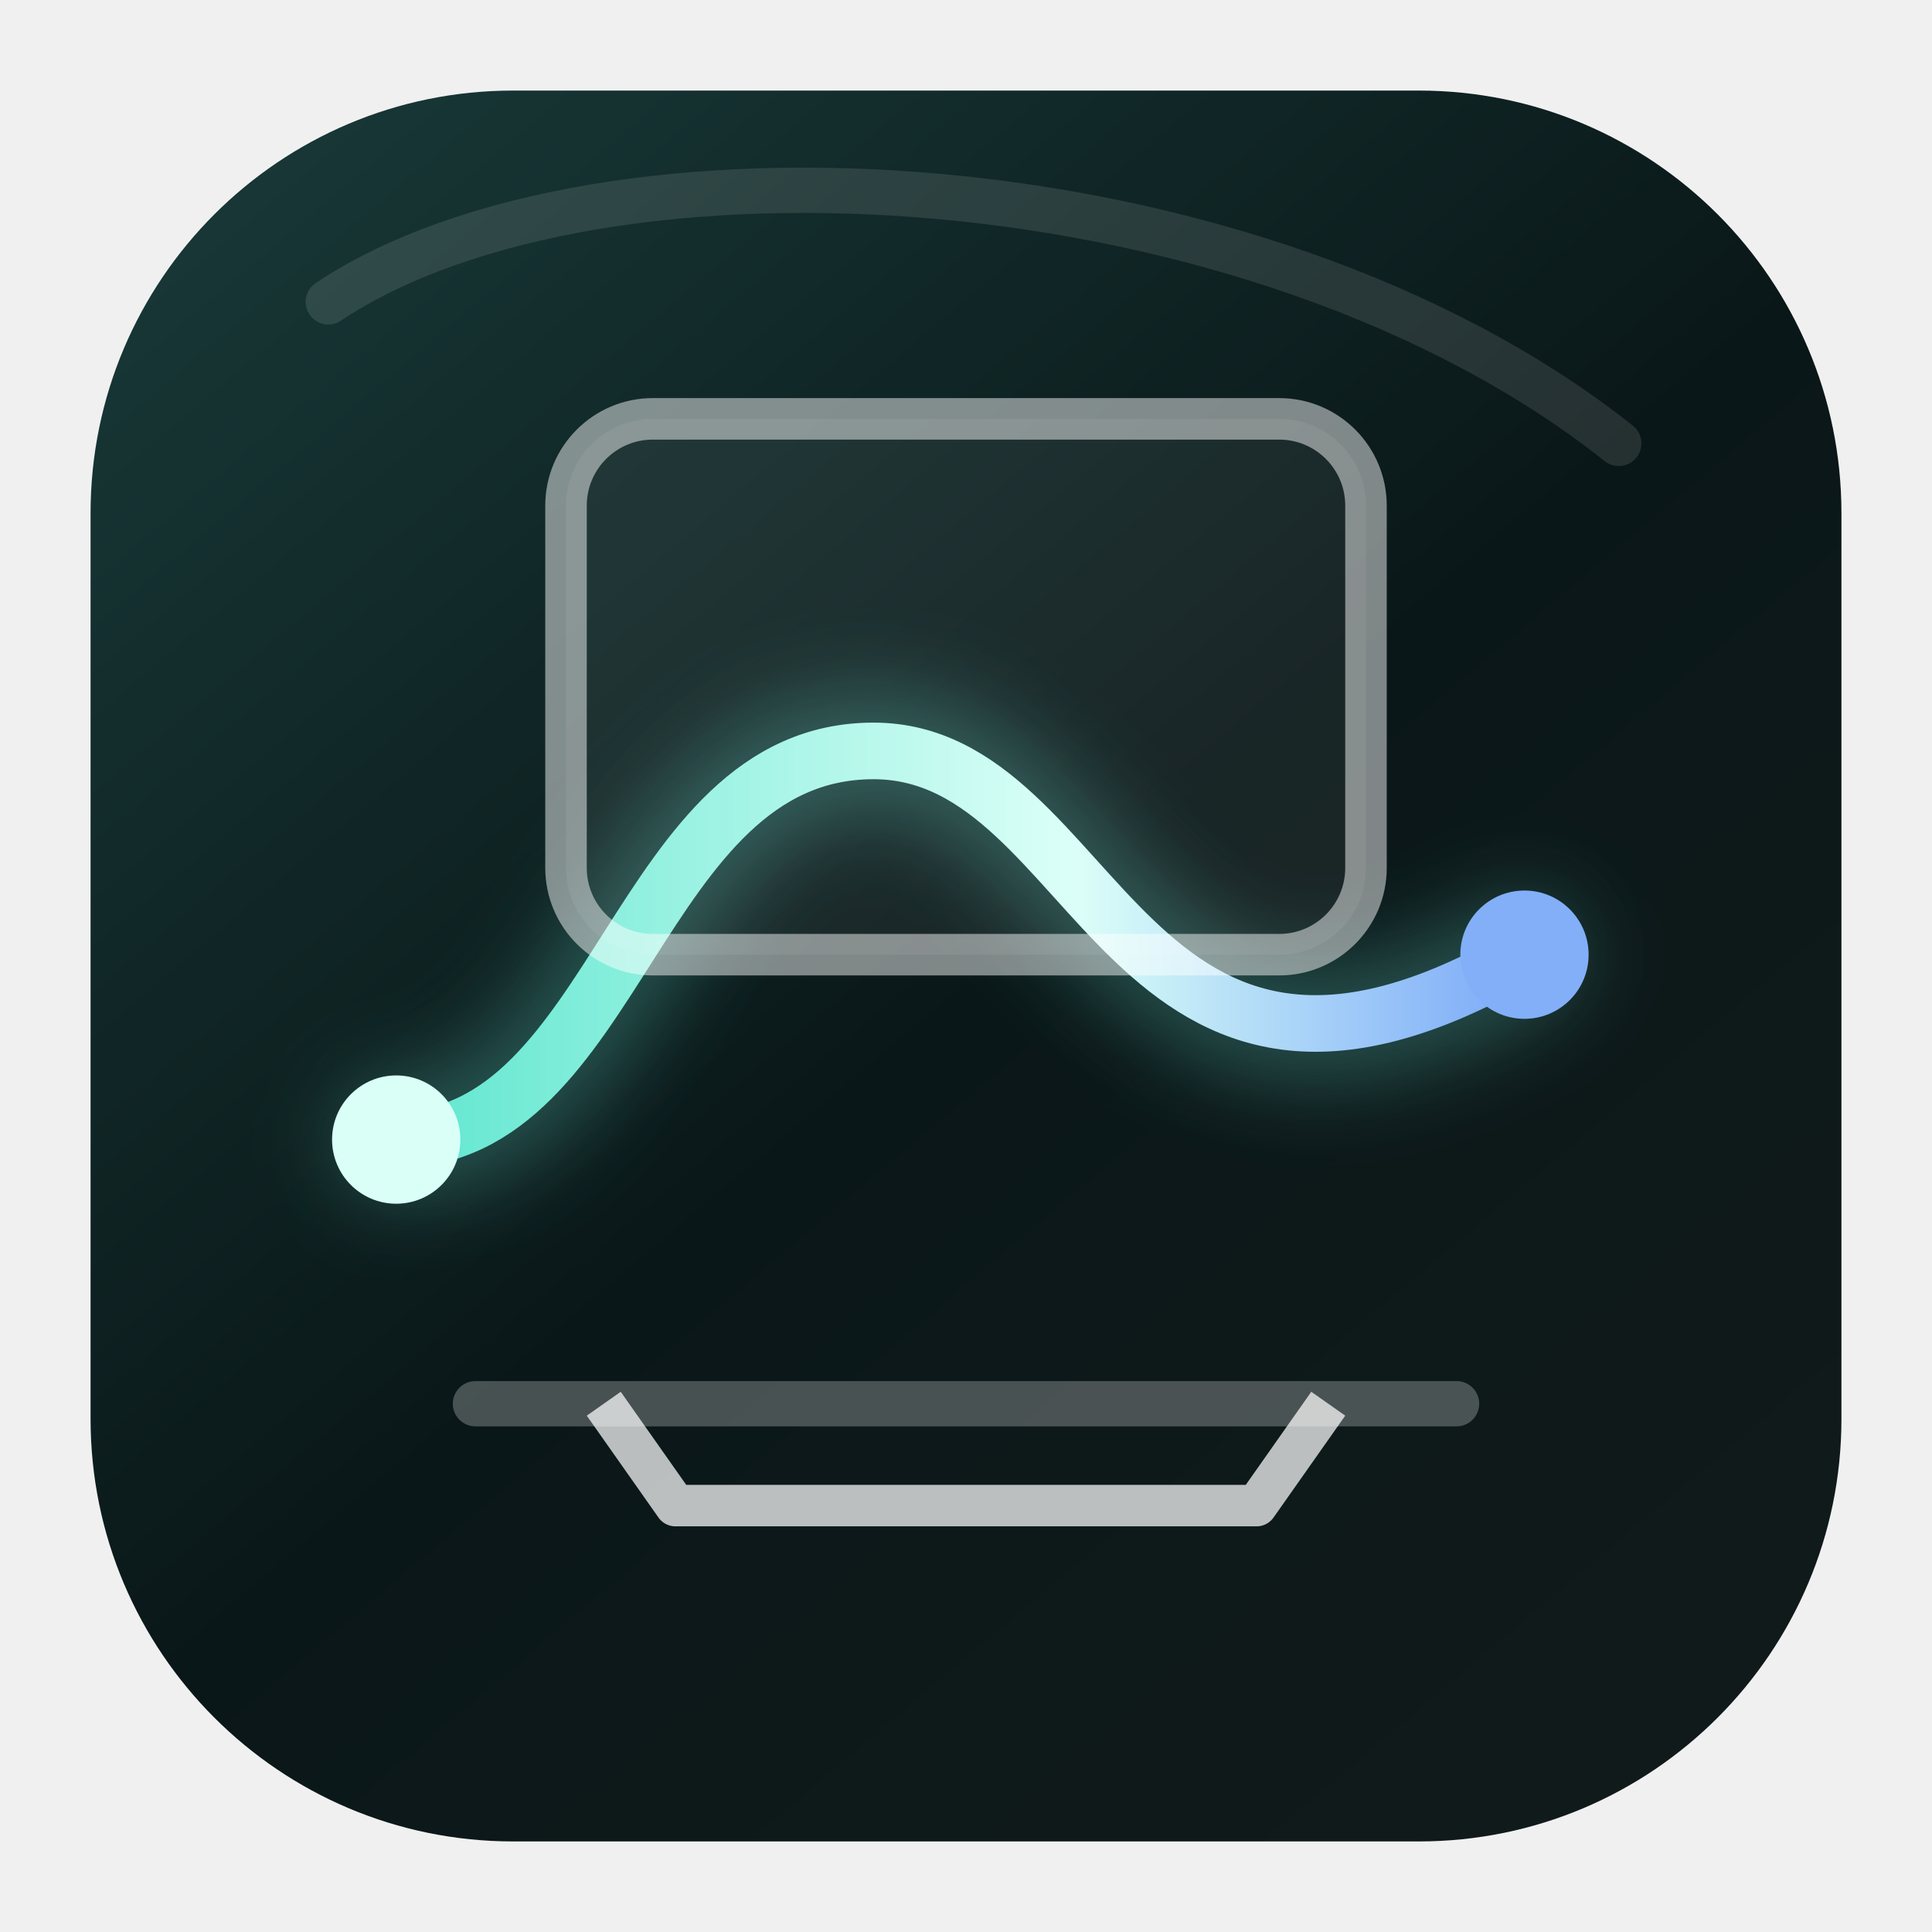
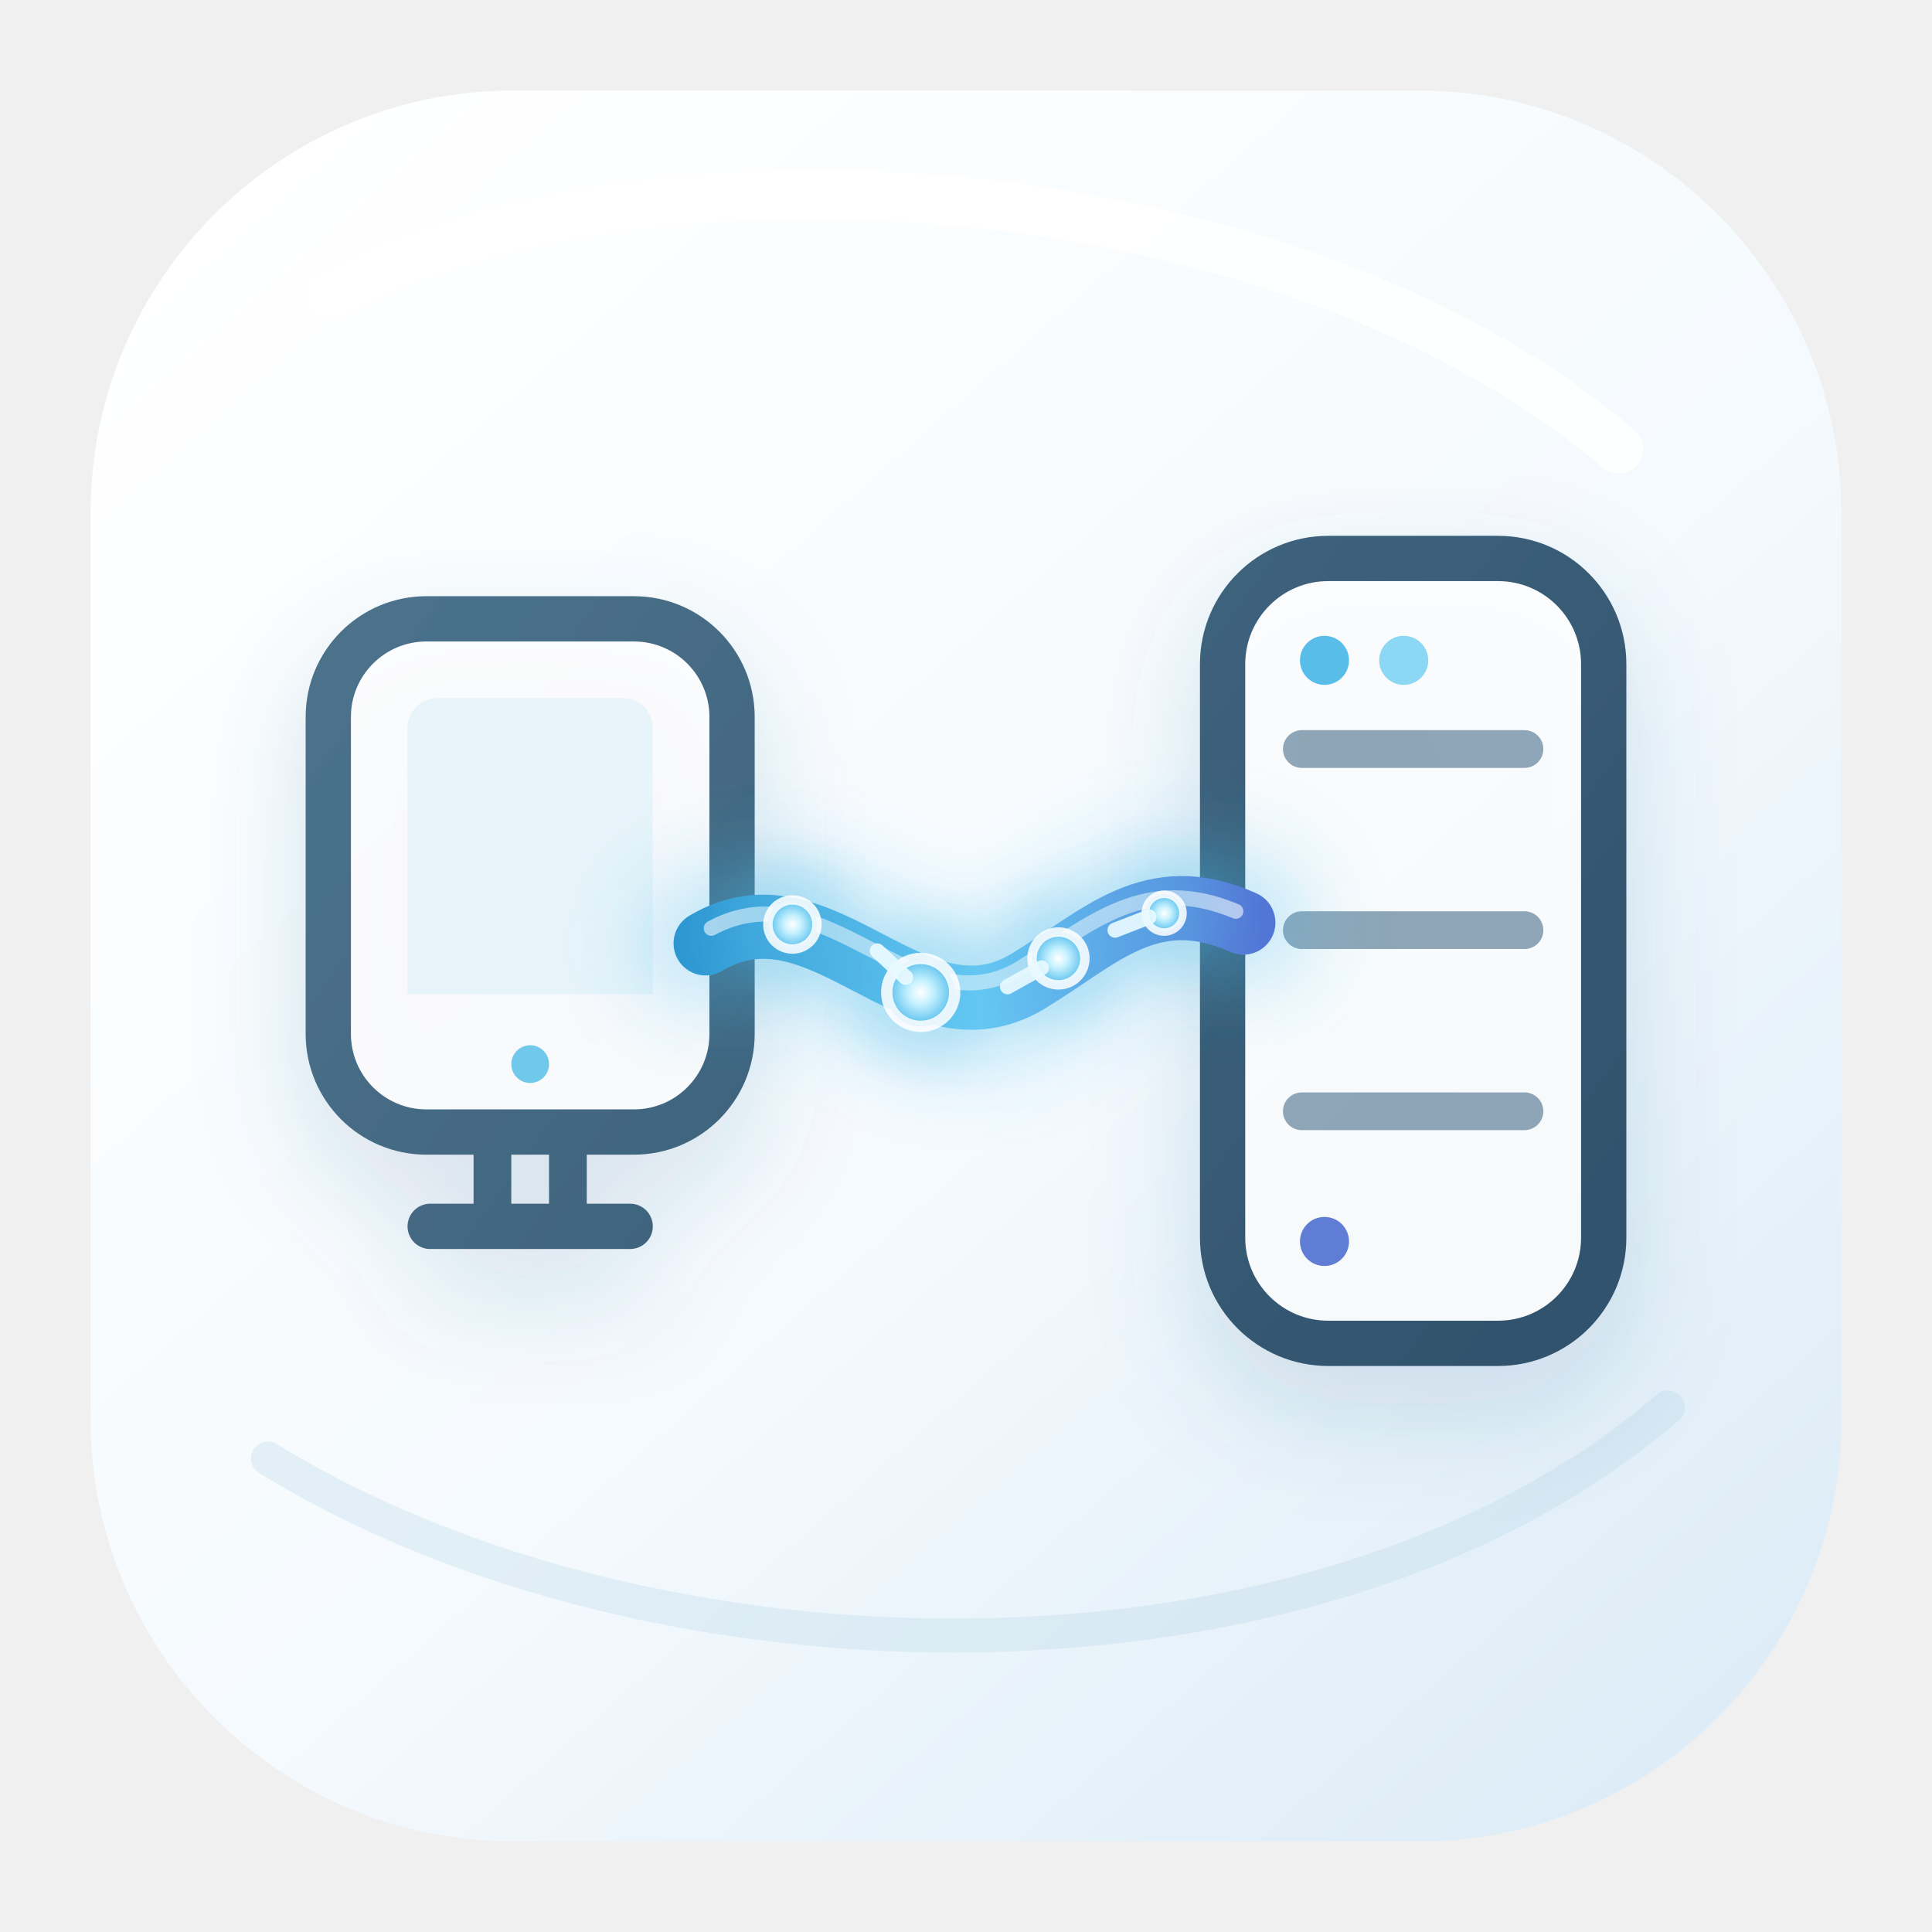
<svg xmlns="http://www.w3.org/2000/svg" viewBox="0 0 1024 1024">
  <defs>
-     <linearGradient id="bg" x1="150" y1="90" x2="860" y2="930" gradientUnits="userSpaceOnUse">
-       <stop stop-color="#173635" />
-       <stop offset="0.52" stop-color="#0A1718" />
-       <stop offset="1" stop-color="#111A1B" />
+     <linearGradient id="bg" x1="126" y1="82" x2="882" y2="940" gradientUnits="userSpaceOnUse">
+       <stop stop-color="#FFFFFF" />
+       <stop offset="0.56" stop-color="#F5FAFE" />
+       <stop offset="1" stop-color="#DDECF7" />
    </linearGradient>
-     <linearGradient id="wave" x1="238" y1="500" x2="790" y2="500" gradientUnits="userSpaceOnUse">
-       <stop stop-color="#68E8D2" />
-       <stop offset="0.6" stop-color="#D9FFF7" />
-       <stop offset="1" stop-color="#82AFF8" />
+     <linearGradient id="device" x1="222" y1="312" x2="790" y2="716" gradientUnits="userSpaceOnUse">
+       <stop stop-color="#4B718B" />
+       <stop offset="1" stop-color="#31536D" />
    </linearGradient>
-     <filter id="glow" x="-40%" y="-80%" width="180%" height="260%">
-       <feGaussianBlur stdDeviation="22" />
+     <linearGradient id="link" x1="354" y1="512" x2="670" y2="512" gradientUnits="userSpaceOnUse">
+       <stop stop-color="#2B95D0" />
+       <stop offset="0.52" stop-color="#67C9F4" />
+       <stop offset="1" stop-color="#5276D5" />
+     </linearGradient>
+     <radialGradient id="pulse" cx="50%" cy="50%" r="50%">
+       <stop stop-color="#FFFFFF" />
+       <stop offset="0.35" stop-color="#C8F2FF" />
+       <stop offset="1" stop-color="#50BCEB" />
+     </radialGradient>
+     <filter id="softShadow" x="-40%" y="-40%" width="180%" height="190%">
+       <feDropShadow dx="0" dy="24" stdDeviation="28" flood-color="#356E91" flood-opacity="0.18" />
+     </filter>
+     <filter id="linkGlow" x="-40%" y="-250%" width="180%" height="600%">
+       <feGaussianBlur stdDeviation="20" />
+     </filter>
+     <filter id="pulseGlow" x="-220%" y="-220%" width="540%" height="540%">
+       <feGaussianBlur stdDeviation="12" />
    </filter>
  </defs>
  <rect x="48" y="48" width="928" height="928" rx="224" fill="url(#bg)" />
-   <path d="M174 160C318 64 665 82 858 235" fill="none" stroke="#FFFFFF" stroke-opacity="0.11" stroke-width="24" stroke-linecap="round" />
-   <path d="M210 604C328 604 337 398 463 398C584 398 595 630 808 506" fill="none" stroke="#69E7D2" stroke-opacity="0.28" stroke-width="62" stroke-linecap="round" filter="url(#glow)" />
-   <path d="M210 604C328 604 337 398 463 398C584 398 595 630 808 506" fill="none" stroke="url(#wave)" stroke-width="30" stroke-linecap="round" />
-   <circle cx="210" cy="604" r="34" fill="#D9FFF7" />
-   <circle cx="808" cy="506" r="34" fill="#82AFF8" />
-   <path d="M252 744H772" stroke="#FFFFFF" stroke-opacity="0.25" stroke-width="24" stroke-linecap="round" />
-   <path d="M320 744L358 798H666L704 744" fill="none" stroke="#FFFFFF" stroke-opacity="0.72" stroke-width="22" stroke-linejoin="round" />
-   <rect x="300" y="222" width="424" height="284" rx="46" fill="#FFFFFF" fill-opacity="0.065" stroke="#FFFFFF" stroke-opacity="0.48" stroke-width="22" />
+   <path d="M174 157C332 69 677 84 858 238" fill="none" stroke="#FFFFFF" stroke-opacity="0.9" stroke-width="26" stroke-linecap="round" />
+   <path d="M142 773C346 899 698 906 884 746" fill="none" stroke="#BED9EA" stroke-opacity="0.34" stroke-width="18" stroke-linecap="round" />
+   <g filter="url(#softShadow)">
+     <rect x="174" y="328" width="214" height="272" rx="52" fill="#FFFFFF" fill-opacity="0.72" stroke="url(#device)" stroke-width="24" />
+     <path d="M216 527V386C216 377 223 370 232 370H330C339 370 346 377 346 386V527" fill="#DFF2FA" fill-opacity="0.72" />
+     <path d="M228 650H334" fill="none" stroke="url(#device)" stroke-width="24" stroke-linecap="round" />
+     <path d="M261 600V648M301 600V648" fill="none" stroke="url(#device)" stroke-width="20" />
+     <circle cx="281" cy="564" r="10" fill="#70C8EB" />
+     <rect x="648" y="296" width="202" height="416" rx="56" fill="#FFFFFF" fill-opacity="0.76" stroke="url(#device)" stroke-width="24" />
+     <path d="M690 397H808M690 493H808M690 589H808" fill="none" stroke="#66869B" stroke-opacity="0.72" stroke-width="20" stroke-linecap="round" />
+     <circle cx="702" cy="350" r="13" fill="#58BEE9" />
+     <circle cx="744" cy="350" r="13" fill="#8CD7F4" />
+     <circle cx="702" cy="658" r="13" fill="#607DD5" />
+   </g>
+   <path d="M374 500C436 463 484 557 545 520C583 497 610 467 659 489" fill="none" stroke="#45B9EB" stroke-opacity="0.28" stroke-width="76" stroke-linecap="round" filter="url(#linkGlow)" />
+   <path d="M374 500C436 463 484 557 545 520C583 497 610 467 659 489" fill="none" stroke="url(#link)" stroke-width="34" stroke-linecap="round" />
+   <path d="M377 492C438 459 485 547 541 513C579 489 607 463 655 483" fill="none" stroke="#FFFFFF" stroke-opacity="0.58" stroke-width="8" stroke-linecap="round" />
+   <g fill="#55BDE8" opacity="0.22" filter="url(#pulseGlow)">
+     <circle cx="420" cy="490" r="34" />
+     <circle cx="488" cy="526" r="39" />
+     <circle cx="561" cy="508" r="34" />
+     <circle cx="617" cy="484" r="29" />
+   </g>
+   <g fill="url(#pulse)" stroke="#FFFFFF" stroke-opacity="0.86">
+     <circle cx="420" cy="490" r="13" stroke-width="5" />
+     <circle cx="488" cy="526" r="18" stroke-width="6" />
+     <circle cx="561" cy="508" r="14" stroke-width="5" />
+     <circle cx="617" cy="484" r="10" stroke-width="4" />
+   </g>
+   <path d="M465 504L480 518M534 523L552 513M591 493L609 486" fill="none" stroke="#E8FAFF" stroke-width="8" stroke-linecap="round" opacity="0.92" />
</svg>
